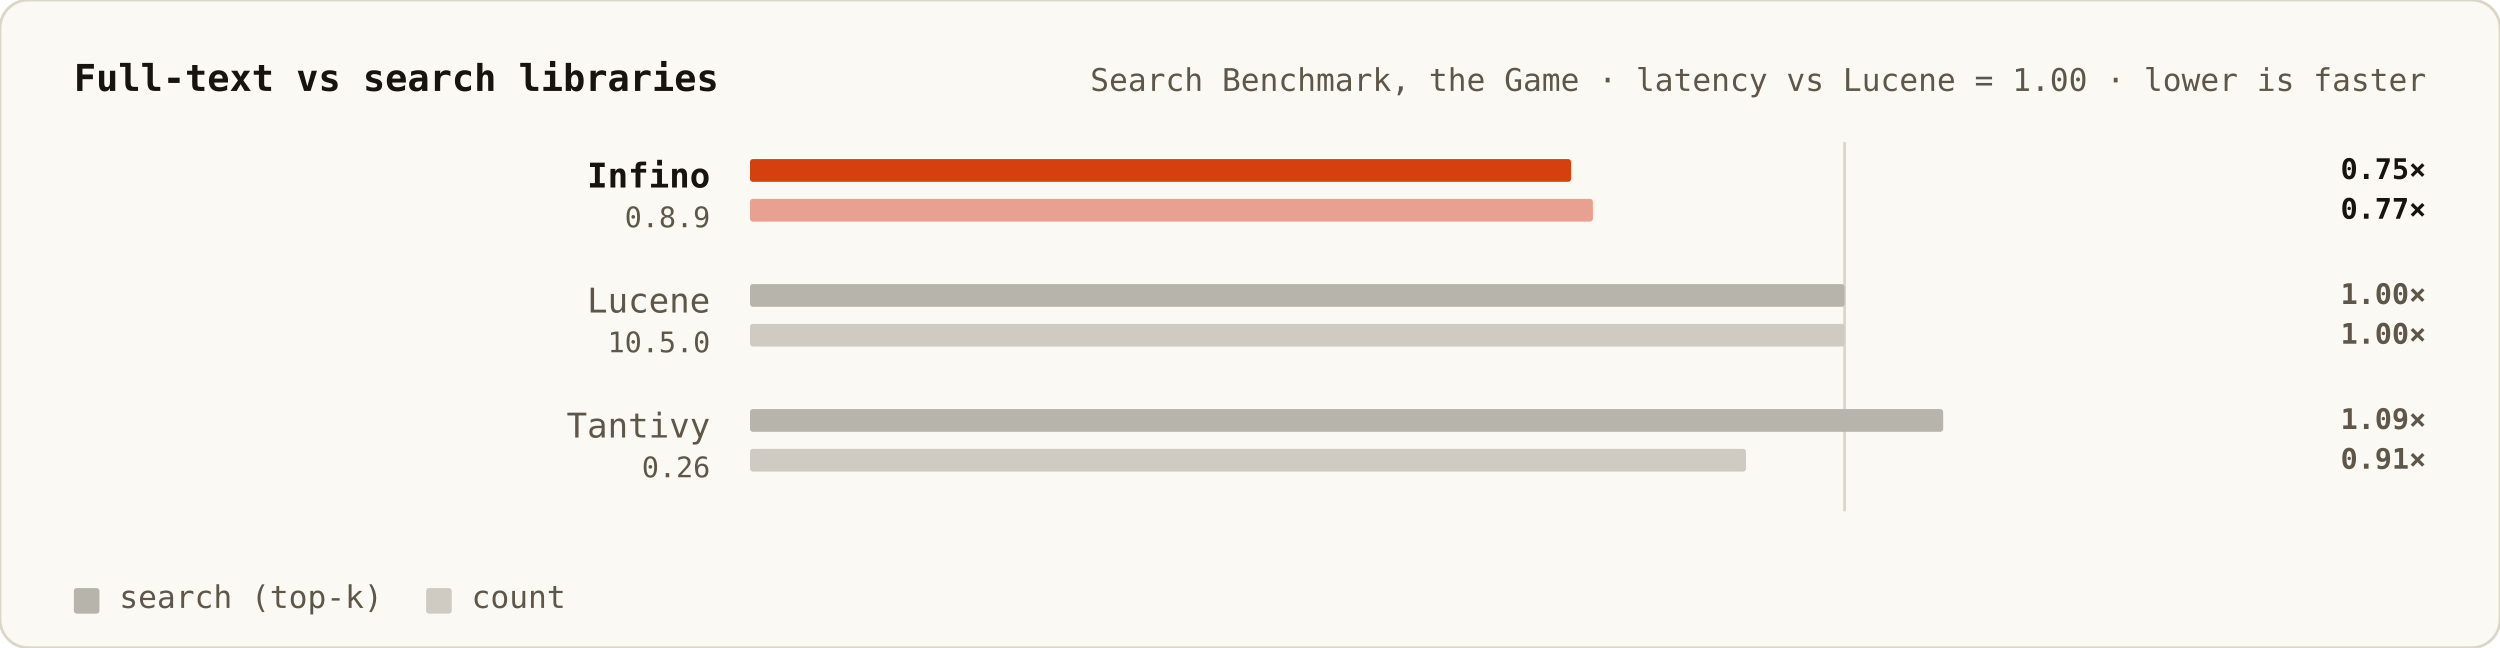
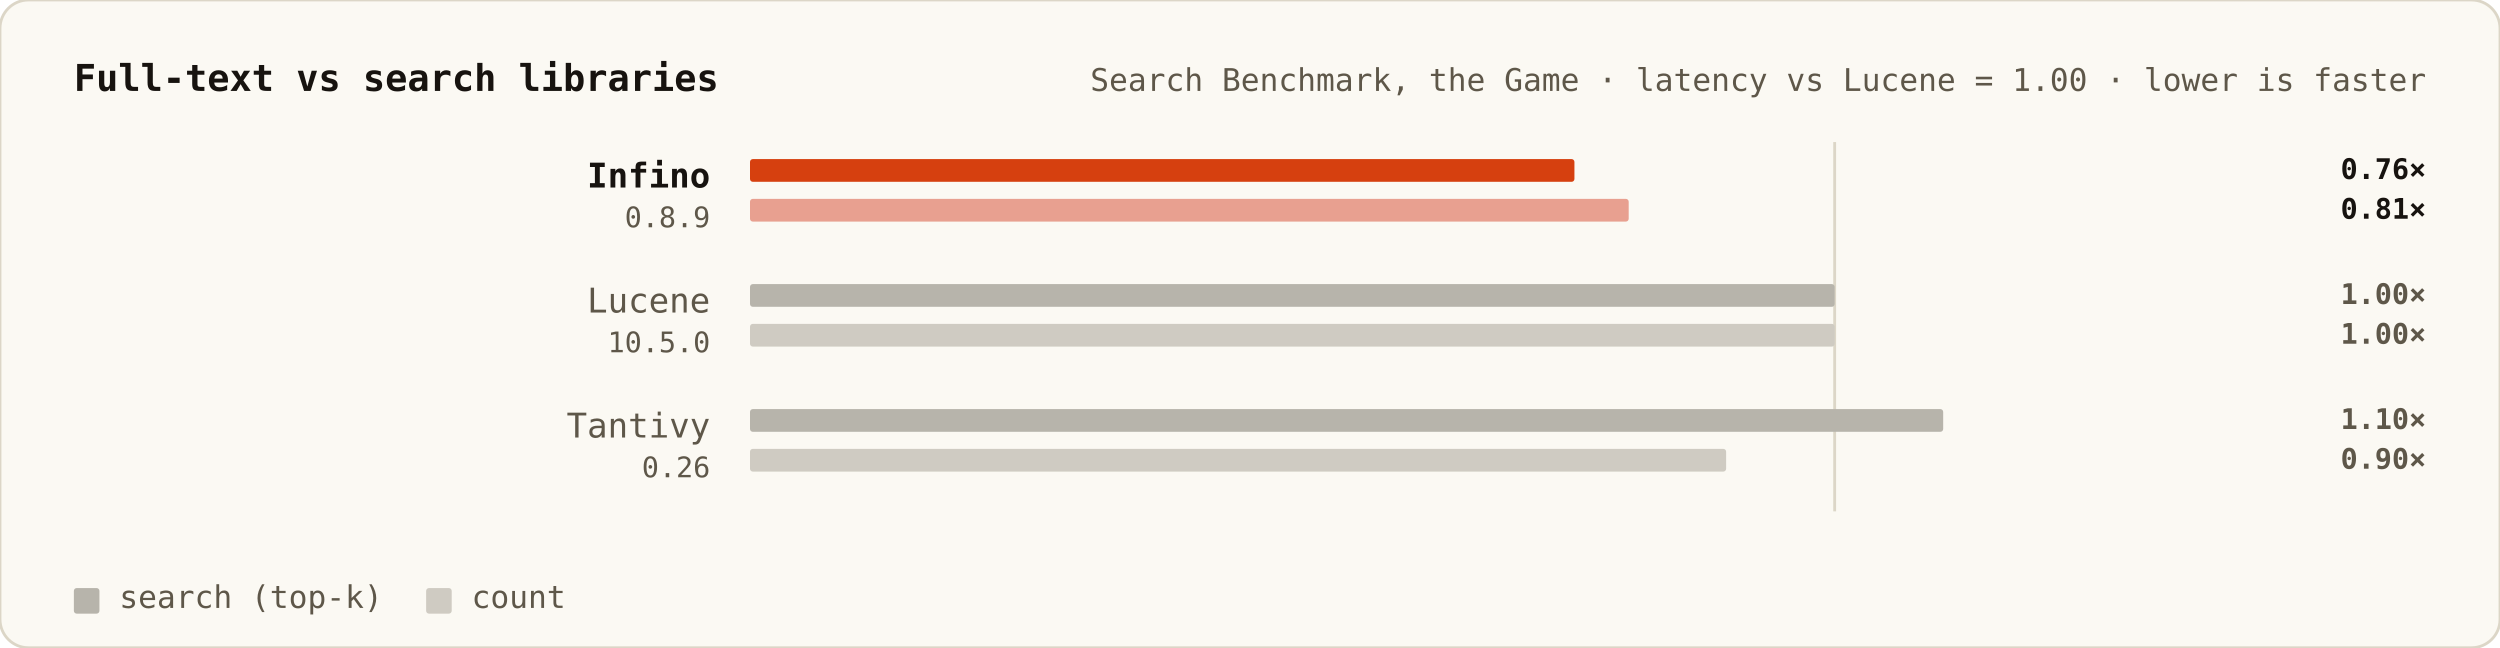
<svg xmlns="http://www.w3.org/2000/svg" width="880" height="228" viewBox="0 0 880 228" role="img">
  <rect width="880" height="228" rx="10" fill="#FBF9F3" stroke="#DCD6C7" />
  <text x="26.0" y="32.0" font-family="ui-monospace, SFMono-Regular, Menlo, Consolas, monospace" font-size="13" fill="#17130F" font-weight="600">Full-text vs search libraries</text>
  <text x="854.0" y="32.0" font-family="ui-monospace, SFMono-Regular, Menlo, Consolas, monospace" font-size="11" fill="#5E5749" text-anchor="end">Search Benchmark, the Game · latency vs Lucene = 1.00 · lower is faster</text>
-   <line x1="649.3" y1="50" x2="649.3" y2="180" stroke="#DCD6C7" />
+   <line x1="645.8" y1="50" x2="645.8" y2="180" stroke="#DCD6C7" />
  <text x="250.0" y="66.0" font-family="ui-monospace, SFMono-Regular, Menlo, Consolas, monospace" font-size="12" fill="#17130F" font-weight="600" text-anchor="end">Infino</text>
  <text x="250.0" y="80.0" font-family="ui-monospace, SFMono-Regular, Menlo, Consolas, monospace" font-size="10" fill="#5E5749" text-anchor="end">0.8.9</text>
-   <rect x="264" y="56" width="289.0" height="8" rx="1" fill="#D6400F" />
-   <text x="854.0" y="63.0" font-family="ui-monospace, SFMono-Regular, Menlo, Consolas, monospace" font-size="10" fill="#17130F" font-weight="600" text-anchor="end">0.75×</text>
-   <rect x="264" y="70" width="296.7" height="8" rx="1" fill="#E8A090" />
-   <text x="854.0" y="77.0" font-family="ui-monospace, SFMono-Regular, Menlo, Consolas, monospace" font-size="10" fill="#17130F" font-weight="600" text-anchor="end">0.77×</text>
+   <rect x="264" y="56" width="290.2" height="8" rx="1" fill="#D6400F" />
+   <text x="854.0" y="63.0" font-family="ui-monospace, SFMono-Regular, Menlo, Consolas, monospace" font-size="10" fill="#17130F" font-weight="600" text-anchor="end">0.76×</text>
+   <rect x="264" y="70" width="309.3" height="8" rx="1" fill="#E8A090" />
+   <text x="854.0" y="77.0" font-family="ui-monospace, SFMono-Regular, Menlo, Consolas, monospace" font-size="10" fill="#17130F" font-weight="600" text-anchor="end">0.81×</text>
  <text x="250.0" y="110.0" font-family="ui-monospace, SFMono-Regular, Menlo, Consolas, monospace" font-size="12" fill="#5E5749" text-anchor="end">Lucene</text>
  <text x="250.0" y="124.0" font-family="ui-monospace, SFMono-Regular, Menlo, Consolas, monospace" font-size="10" fill="#5E5749" text-anchor="end">10.5.0</text>
-   <rect x="264" y="100" width="385.3" height="8" rx="1" fill="#B7B4AB" />
+   <rect x="264" y="100" width="381.8" height="8" rx="1" fill="#B7B4AB" />
  <text x="854.0" y="107.0" font-family="ui-monospace, SFMono-Regular, Menlo, Consolas, monospace" font-size="10" fill="#5E5749" font-weight="600" text-anchor="end">1.00×</text>
-   <rect x="264" y="114" width="385.3" height="8" rx="1" fill="#CFCBC2" />
+   <rect x="264" y="114" width="381.8" height="8" rx="1" fill="#CFCBC2" />
  <text x="854.0" y="121.0" font-family="ui-monospace, SFMono-Regular, Menlo, Consolas, monospace" font-size="10" fill="#5E5749" font-weight="600" text-anchor="end">1.00×</text>
  <text x="250.0" y="154.0" font-family="ui-monospace, SFMono-Regular, Menlo, Consolas, monospace" font-size="12" fill="#5E5749" text-anchor="end">Tantivy</text>
  <text x="250.0" y="168.0" font-family="ui-monospace, SFMono-Regular, Menlo, Consolas, monospace" font-size="10" fill="#5E5749" text-anchor="end">0.26</text>
  <rect x="264" y="144" width="420.0" height="8" rx="1" fill="#B7B4AB" />
-   <text x="854.0" y="151.0" font-family="ui-monospace, SFMono-Regular, Menlo, Consolas, monospace" font-size="10" fill="#5E5749" font-weight="600" text-anchor="end">1.09×</text>
-   <rect x="264" y="158" width="350.6" height="8" rx="1" fill="#CFCBC2" />
-   <text x="854.0" y="165.0" font-family="ui-monospace, SFMono-Regular, Menlo, Consolas, monospace" font-size="10" fill="#5E5749" font-weight="600" text-anchor="end">0.91×</text>
+   <text x="854.0" y="151.0" font-family="ui-monospace, SFMono-Regular, Menlo, Consolas, monospace" font-size="10" fill="#5E5749" font-weight="600" text-anchor="end">1.10×</text>
+   <rect x="264" y="158" width="343.6" height="8" rx="1" fill="#CFCBC2" />
+   <text x="854.0" y="165.0" font-family="ui-monospace, SFMono-Regular, Menlo, Consolas, monospace" font-size="10" fill="#5E5749" font-weight="600" text-anchor="end">0.90×</text>
  <rect x="26" y="207" width="9" height="9" rx="1" fill="#B7B4AB" />
  <text x="42.0" y="214.0" font-family="ui-monospace, SFMono-Regular, Menlo, Consolas, monospace" font-size="11" fill="#5E5749">search (top-k)</text>
  <rect x="150" y="207" width="9" height="9" rx="1" fill="#CFCBC2" />
  <text x="166.0" y="214.0" font-family="ui-monospace, SFMono-Regular, Menlo, Consolas, monospace" font-size="11" fill="#5E5749">count</text>
</svg>
